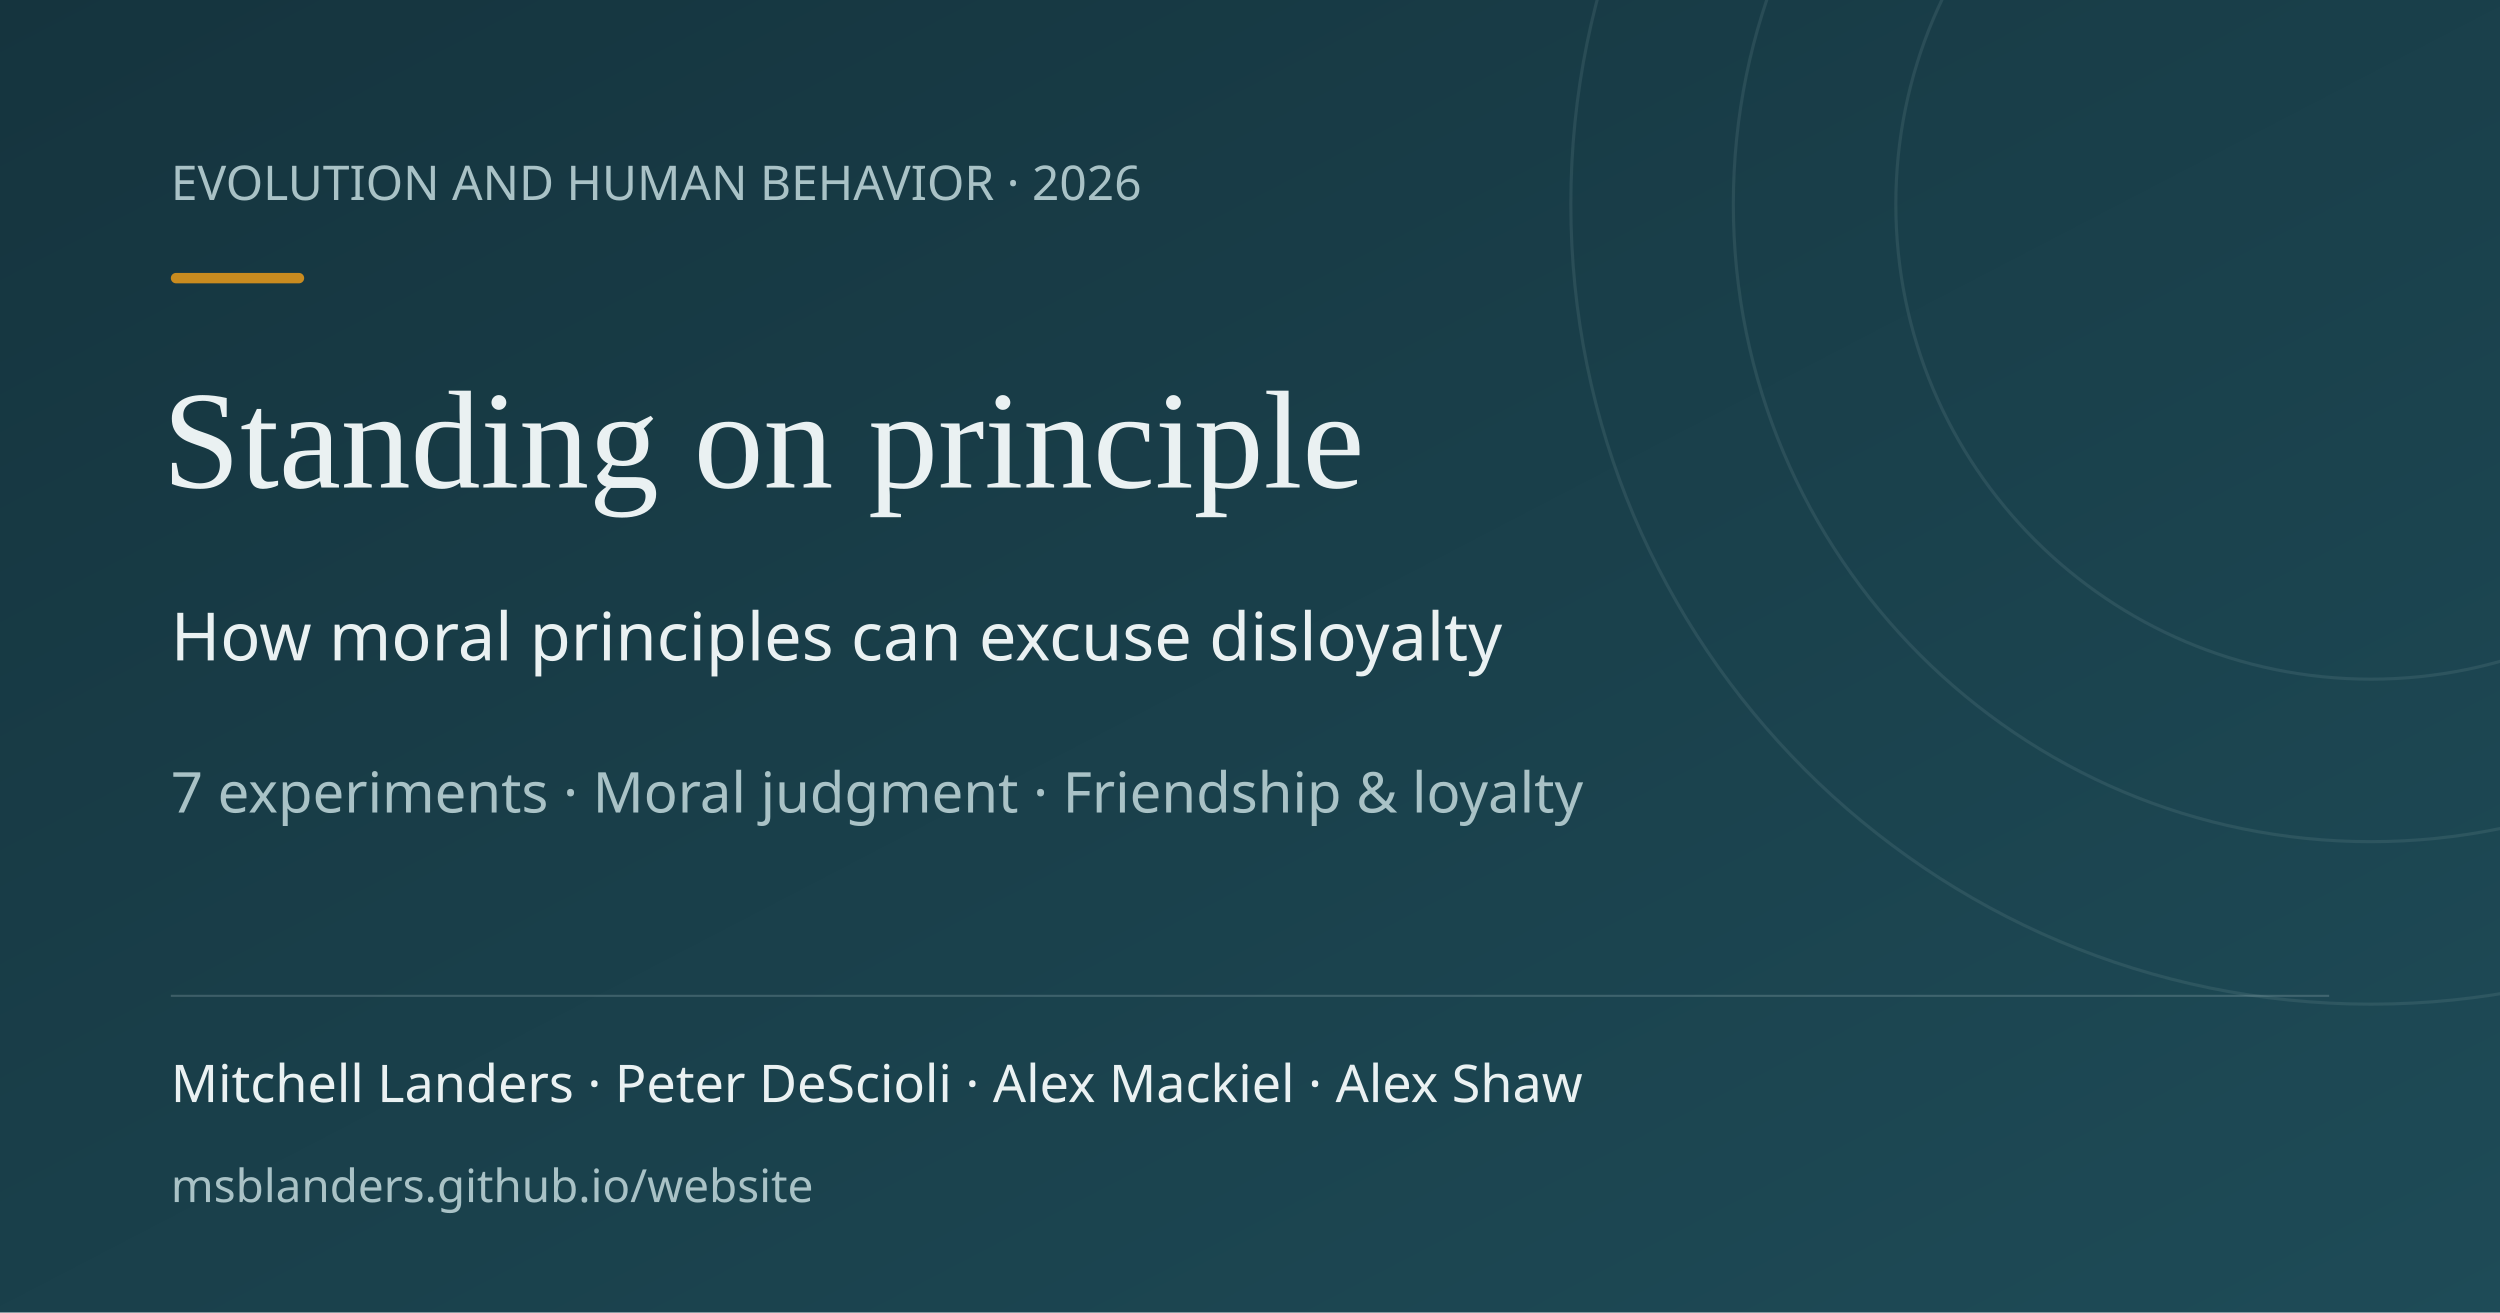
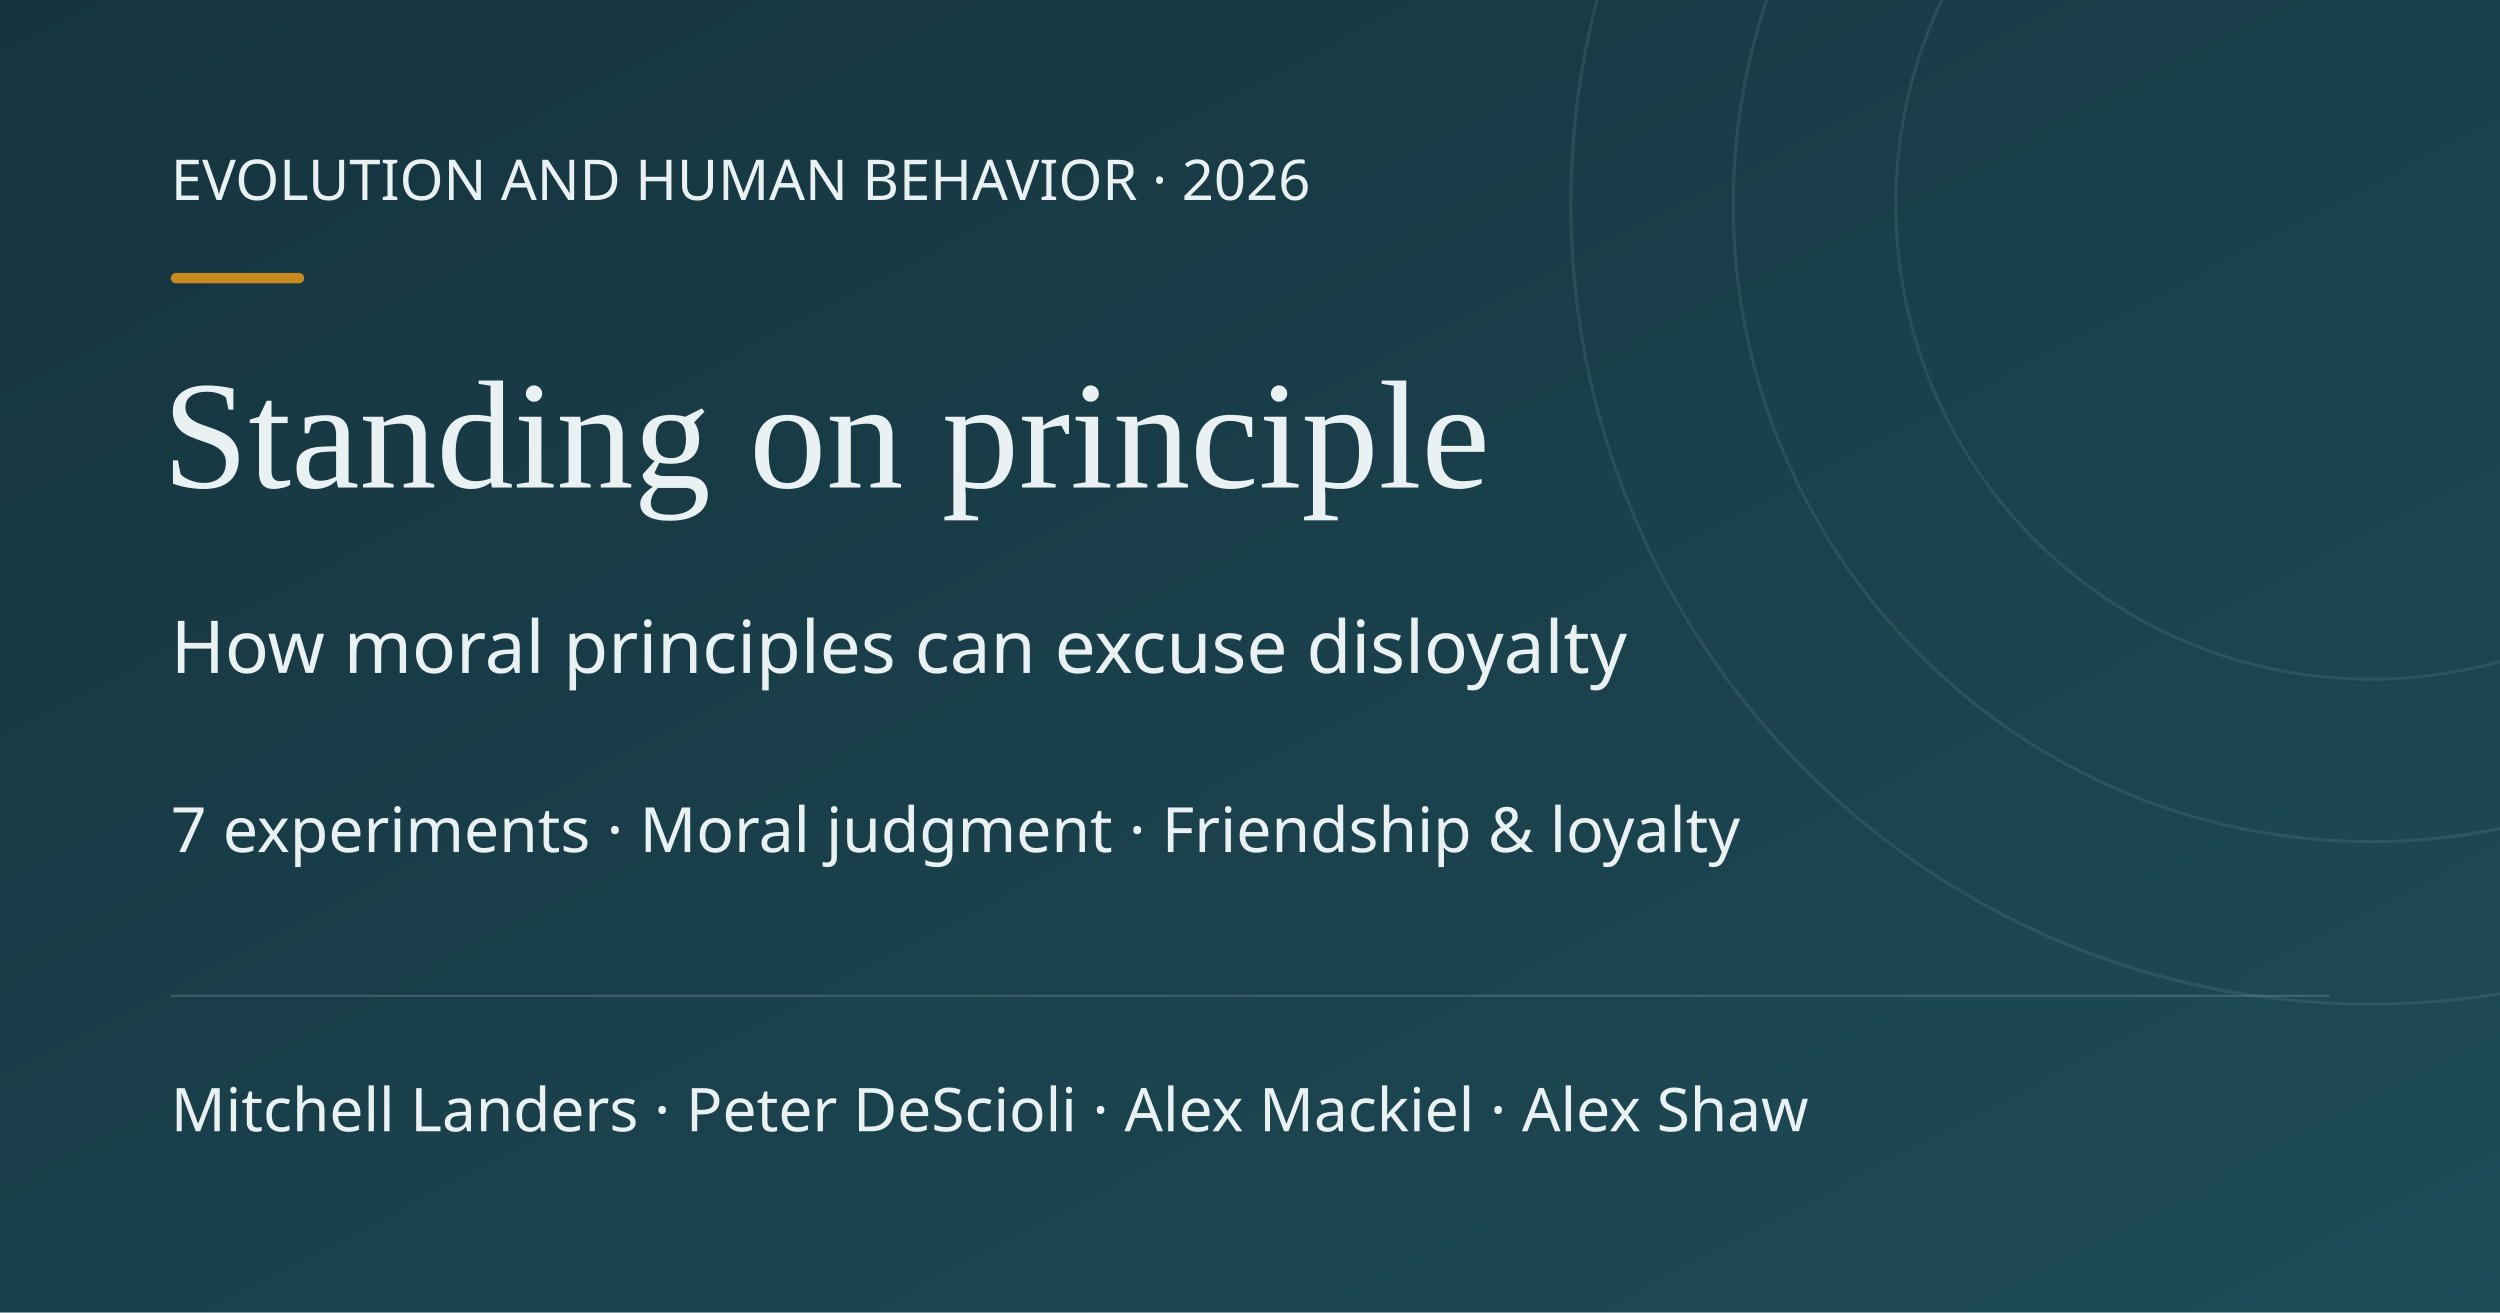
- <svg xmlns="http://www.w3.org/2000/svg" width="1200" height="630" viewBox="0 0 1200 630" role="img" aria-labelledby="title description">
+ <svg xmlns="http://www.w3.org/2000/svg" width="2400" height="1260" viewBox="0 0 1200 630" role="img" aria-labelledby="title description">
  <defs>
    <linearGradient id="background" x1="0" y1="0" x2="1" y2="1">
      <stop offset="0" stop-color="#15343E" />
      <stop offset="1" stop-color="#1E4B57" />
    </linearGradient>
    <clipPath id="canvas">
      <rect width="1200" height="630" />
    </clipPath>
  </defs>
  <g clip-path="url(#canvas)">
    <rect width="1200" height="630" fill="url(#background)" />
    <g fill="none" stroke="#A9C2C6" stroke-width="1.5" opacity=".12">
      <circle cx="1138" cy="98" r="228" />
      <circle cx="1138" cy="98" r="306" />
      <circle cx="1138" cy="98" r="384" />
    </g>
-     <text x="82" y="96" fill="#A9C2C6" font-family="IBM Plex Sans" font-size="23" font-weight="500">EVOLUTION AND HUMAN BEHAVIOR · 2026</text>
+     <text x="82" y="96" fill="#EAF1F2" font-family="IBM Plex Sans" font-size="27" font-weight="500">EVOLUTION AND HUMAN BEHAVIOR · 2026</text>
    <rect x="82" y="131" width="64" height="5" rx="2.5" fill="#C98B1F" />
-     <text x="78" y="234" fill="#EAF1F2" font-family="Fraunces 9pt Soft" font-size="67" font-weight="500">Standing on principle</text>
-     <text x="82" y="317" fill="#EAF1F2" font-family="IBM Plex Sans" font-size="32">How moral principles can excuse disloyalty</text>
-     <text x="82" y="390" fill="#A9C2C6" font-family="IBM Plex Sans" font-size="27">7 experiments · Moral judgment · Friendship &amp; loyalty</text>
+     <text x="78" y="234" fill="#EAF1F2" font-family="Fraunces 9pt Soft" font-size="74" font-weight="500">Standing on principle</text>
+     <text x="82" y="323" fill="#EAF1F2" font-family="IBM Plex Sans" font-size="35" font-weight="500">How moral principles can excuse disloyalty</text>
+     <text x="82" y="409" fill="#EAF1F2" font-family="IBM Plex Sans" font-size="30" font-weight="500">7 experiments · Moral judgment · Friendship &amp; loyalty</text>
    <path d="M82 478 H1118" stroke="#A9C2C6" stroke-opacity=".25" />
-     <text x="82" y="529" fill="#EAF1F2" font-family="IBM Plex Sans" font-size="25">Mitchell Landers · Peter DeScioli · Alex Mackiel · Alex Shaw</text>
-     <text x="82" y="577" fill="#A9C2C6" font-family="IBM Plex Sans" font-size="22">msblanders.github.io/website</text>
+     <text x="82" y="543" fill="#EAF1F2" font-family="IBM Plex Sans" font-size="29" font-weight="500">Mitchell Landers · Peter DeScioli · Alex Mackiel · Alex Shaw</text>
  </g>
</svg>
